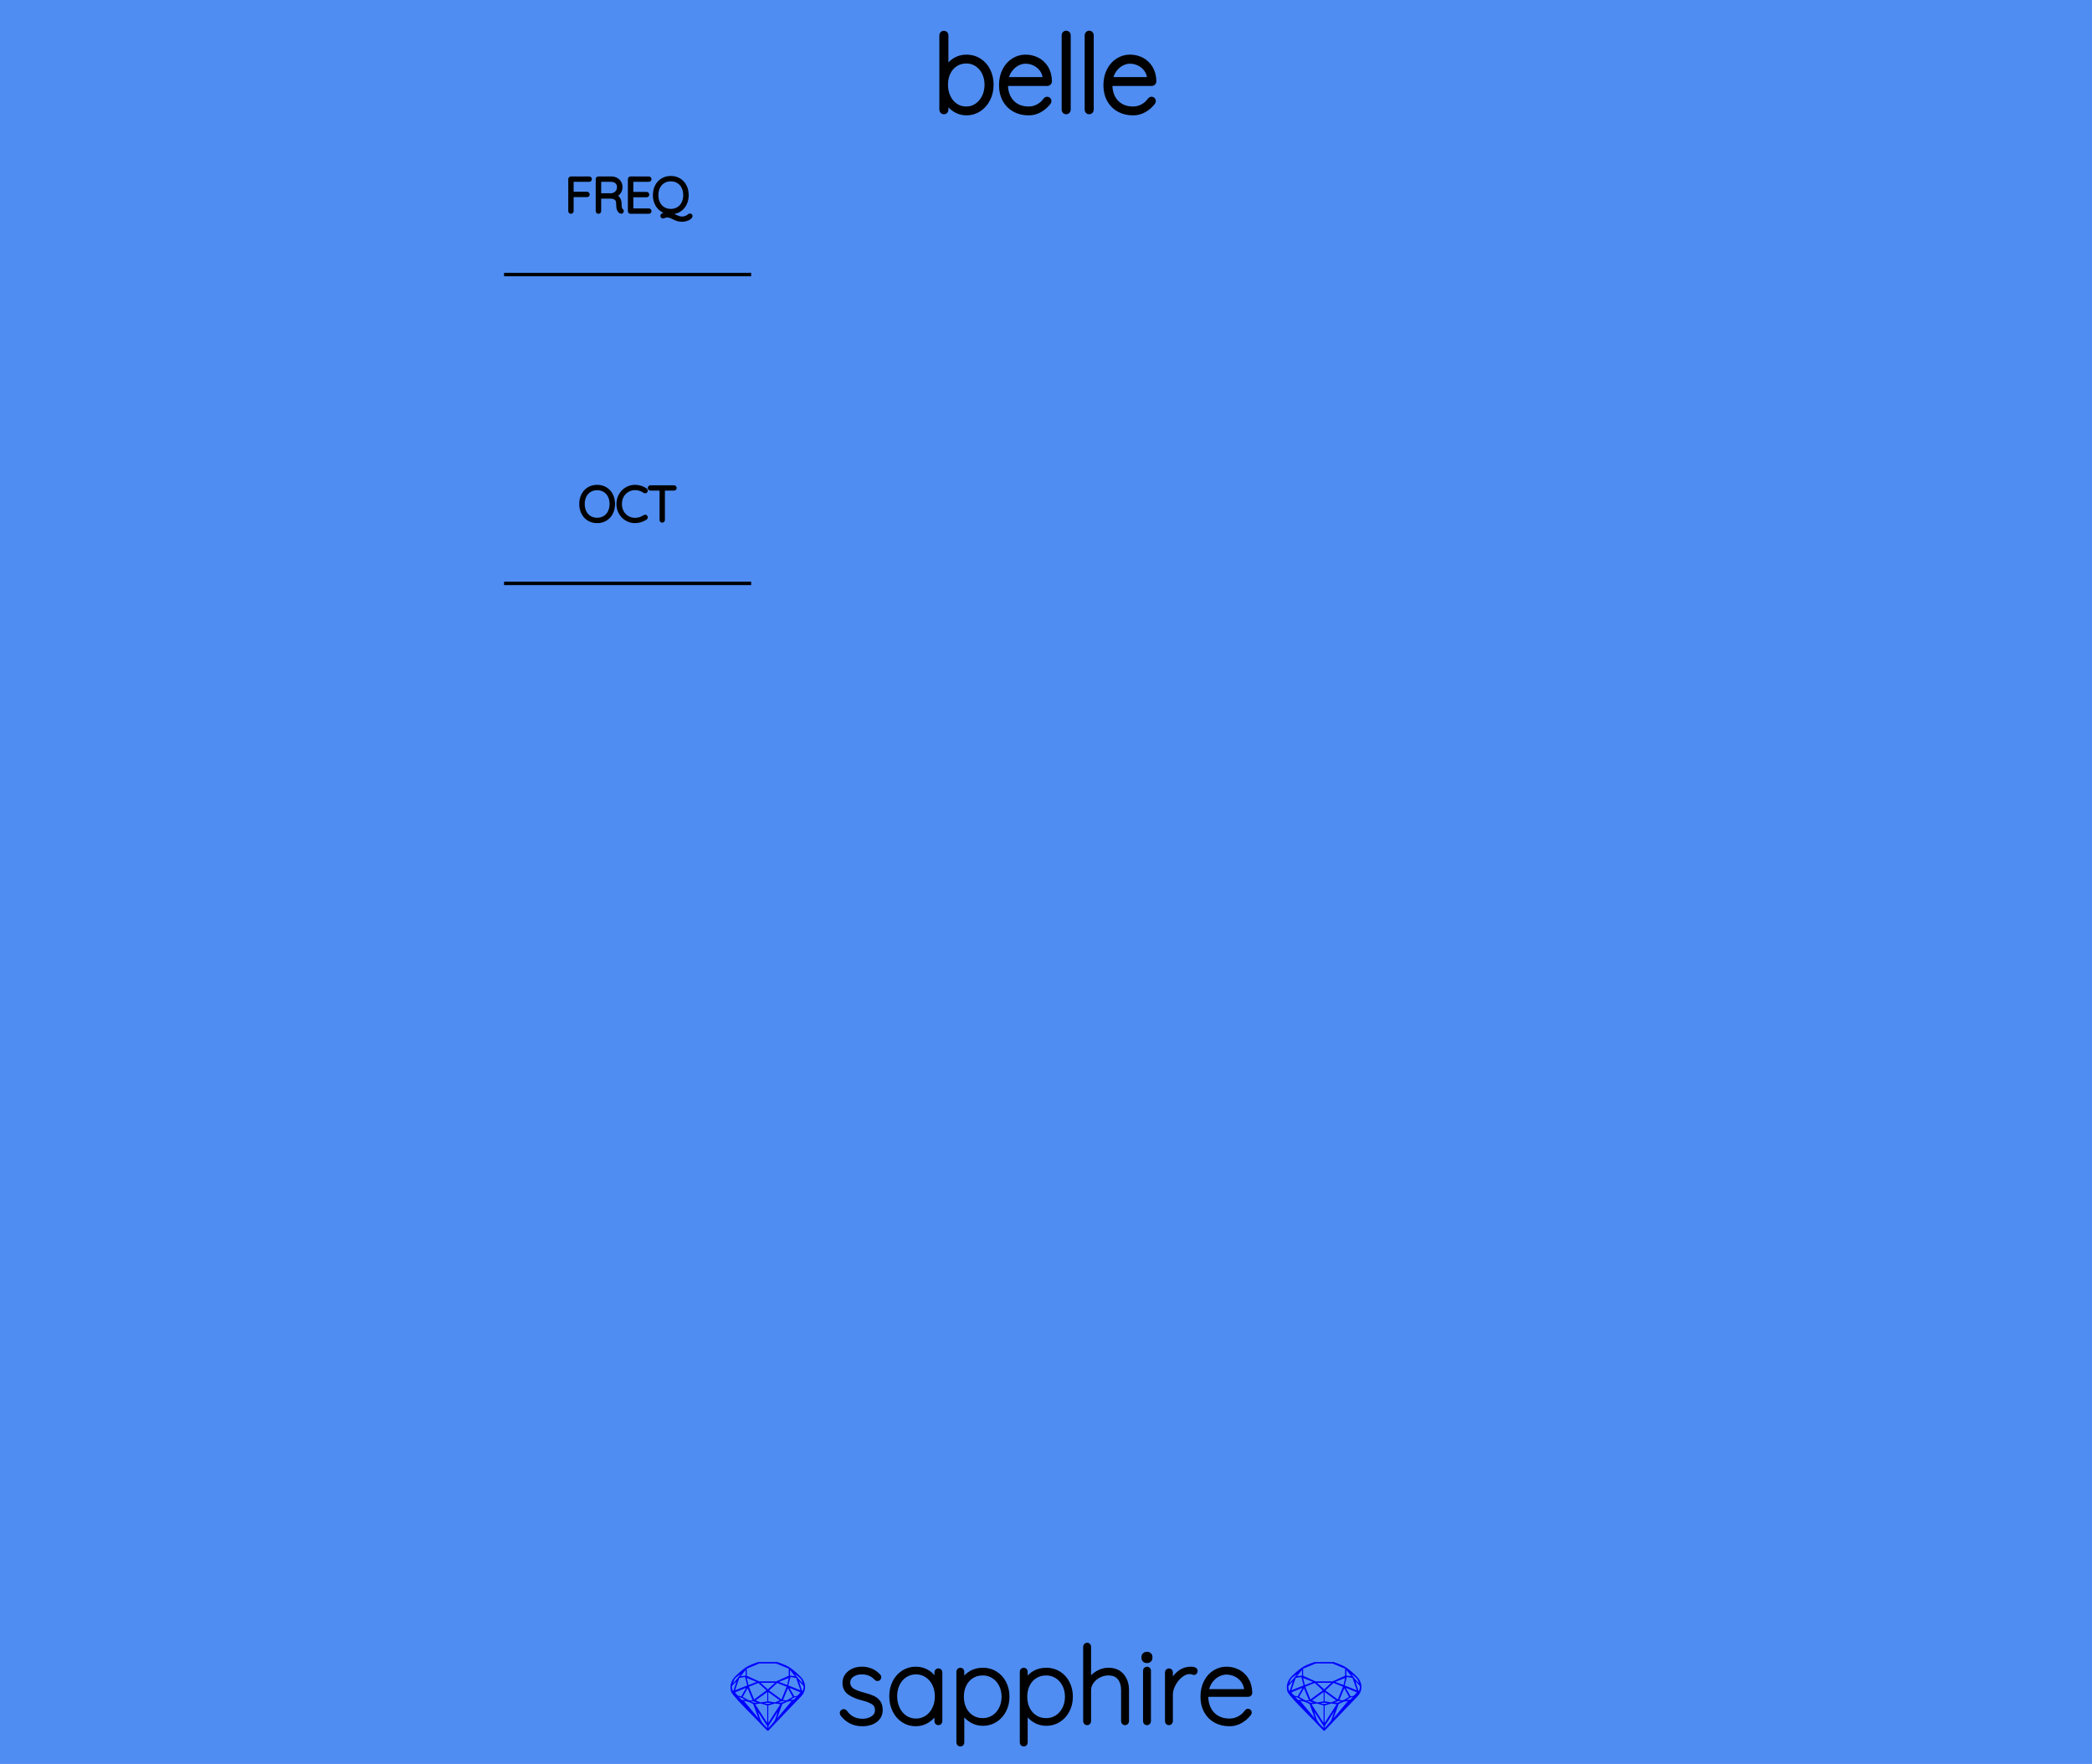
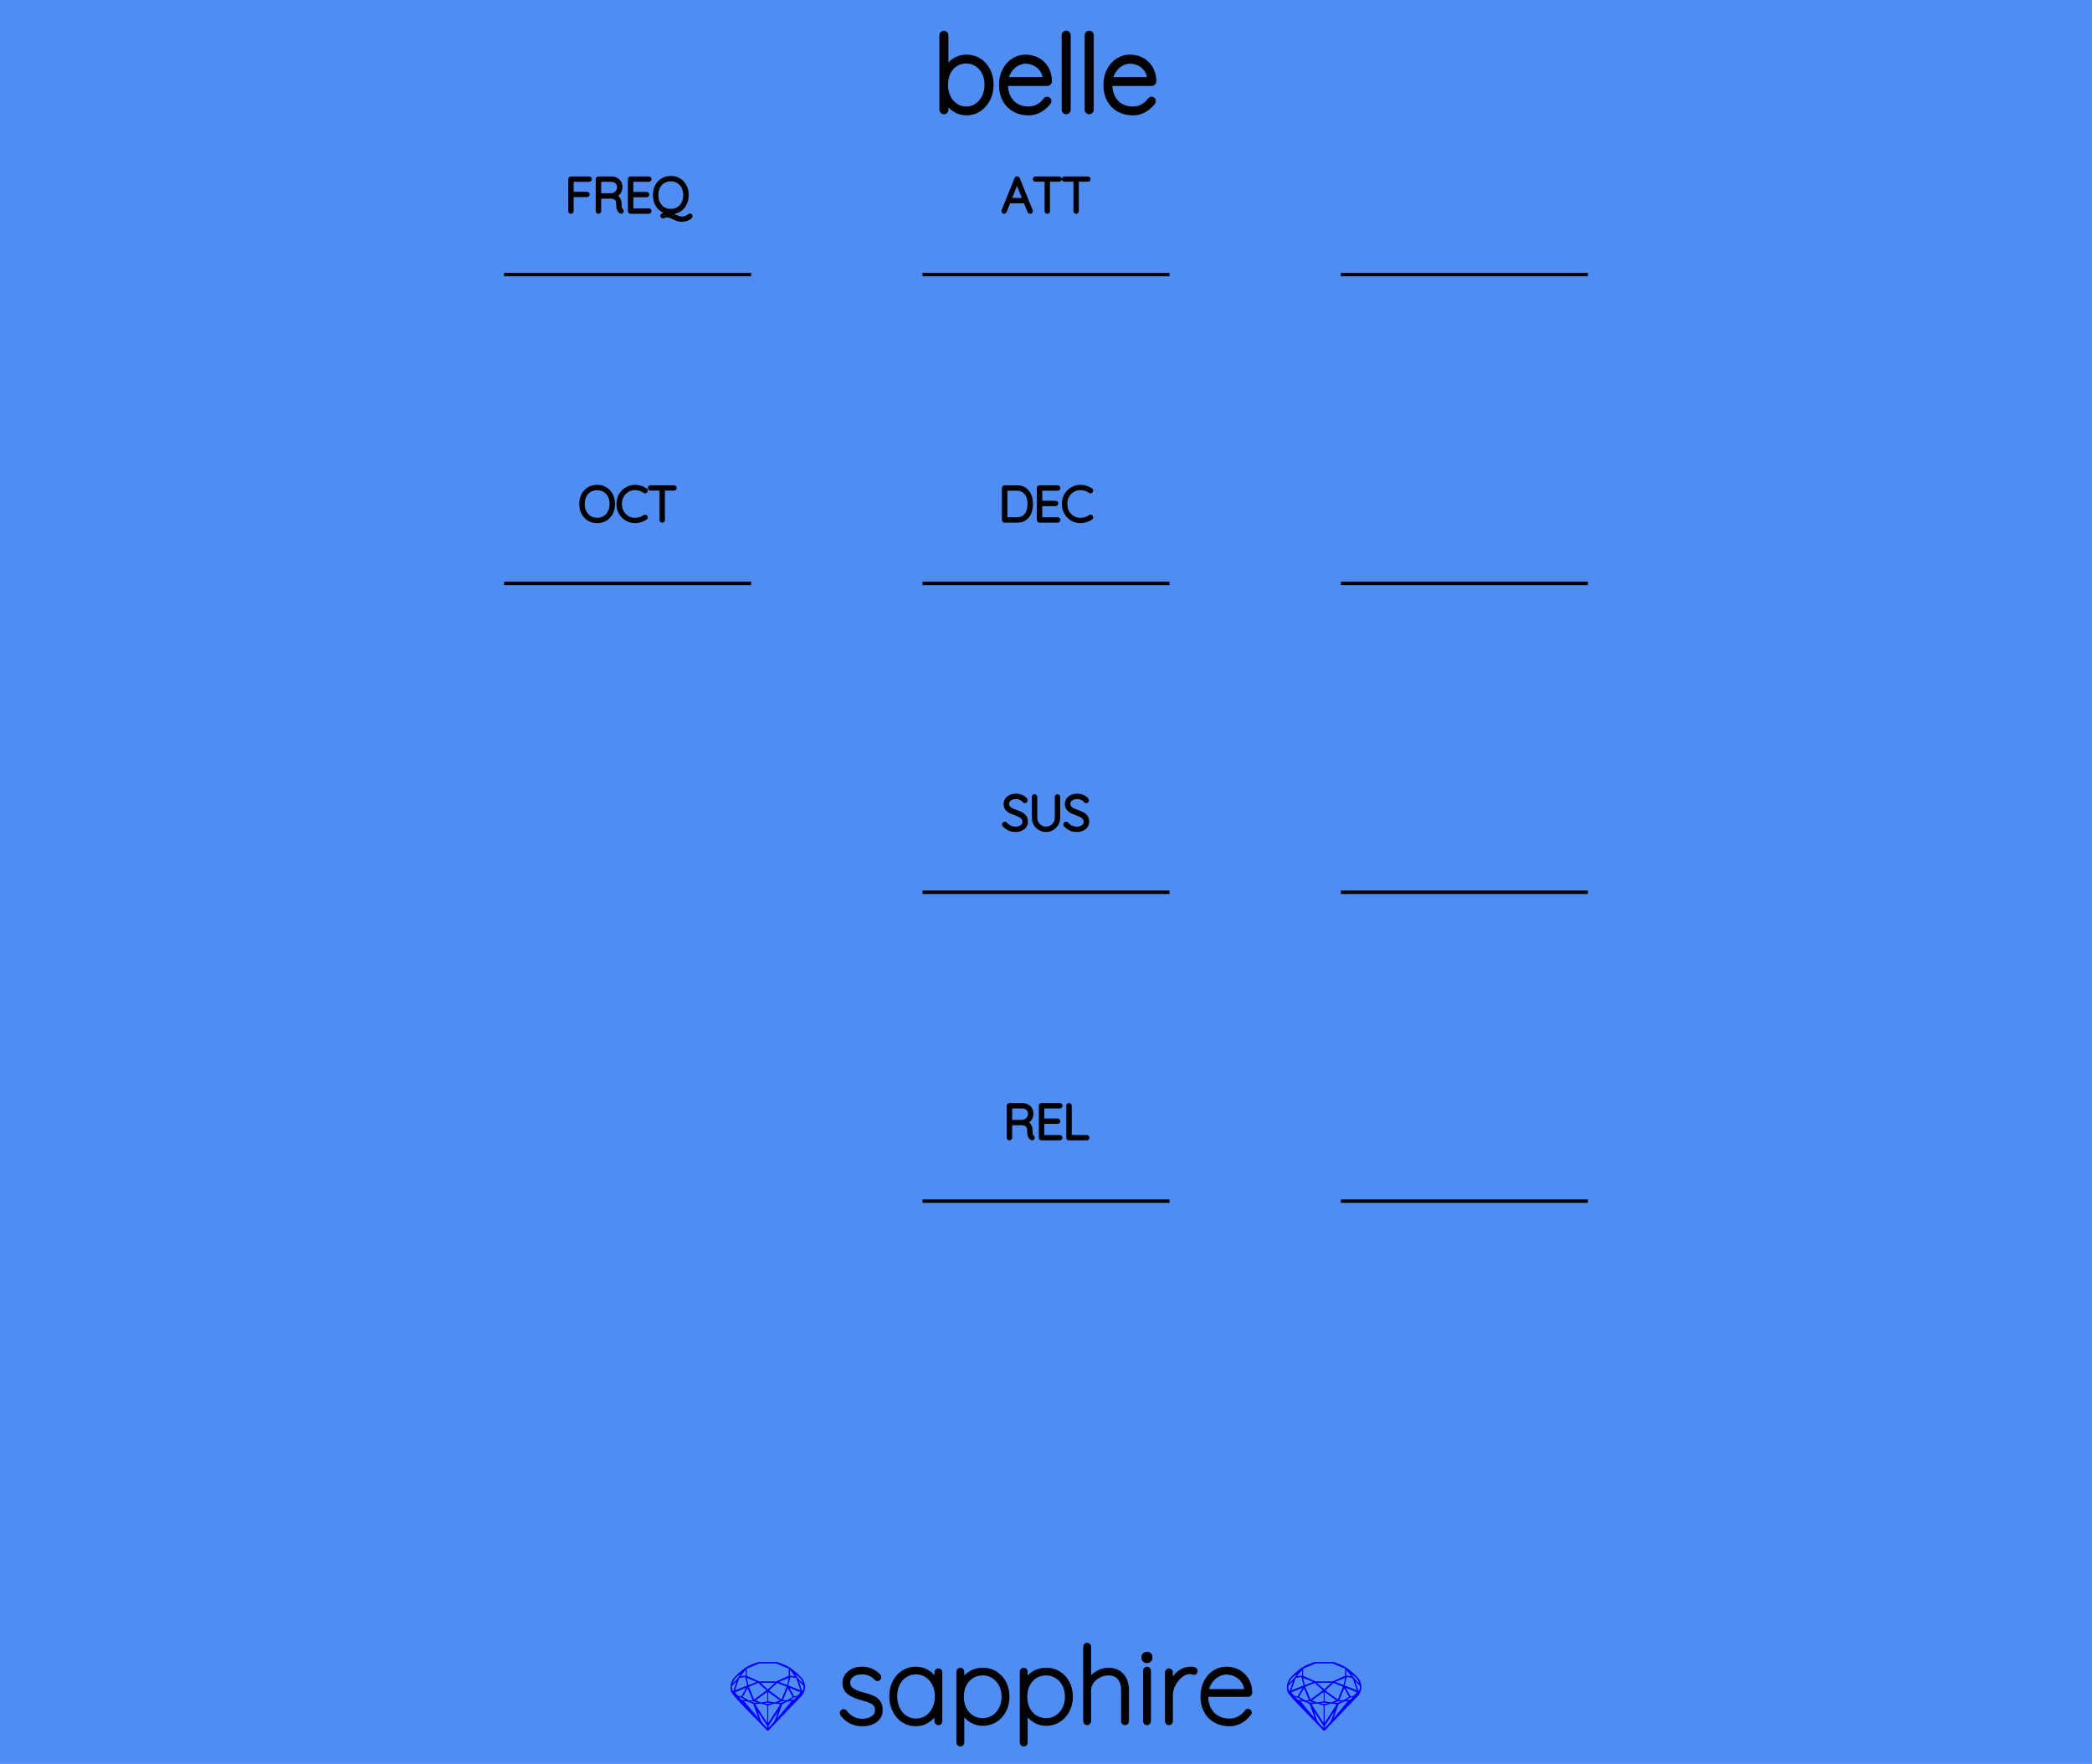
<svg xmlns="http://www.w3.org/2000/svg" width="152.40mm" height="128.50mm" viewBox="0 0 152.40 128.50">
  <g id="PanelLayer">
    <rect id="border_rect" width="152.4" height="128.5" x="0" y="0" style="display:inline;fill:#4f8df2;fill-opacity:1;stroke:none;" />
    <path id="model_name" d="M72.207 6.172Q72.207 6.747 71.97 7.216Q71.734 7.686 71.322 7.957Q70.911 8.229 70.406 8.229Q69.948 8.229 69.56 7.984Q69.172 7.74 68.916 7.305V7.996Q68.916 8.058 68.874 8.105Q68.831 8.151 68.761 8.151Q68.699 8.151 68.652 8.105Q68.606 8.058 68.606 7.996V2.571Q68.606 2.509 68.648 2.462Q68.691 2.416 68.761 2.416Q68.831 2.416 68.874 2.462Q68.916 2.509 68.916 2.571V5.101Q69.149 4.643 69.541 4.399Q69.933 4.154 70.406 4.154Q70.919 4.154 71.33 4.414Q71.741 4.674 71.974 5.136Q72.207 5.598 72.207 6.172ZM71.897 6.172Q71.897 5.675 71.699 5.284Q71.501 4.892 71.159 4.67Q70.818 4.449 70.391 4.449Q69.956 4.449 69.611 4.67Q69.265 4.892 69.075 5.284Q68.885 5.675 68.885 6.172Q68.885 6.669 69.079 7.072Q69.273 7.476 69.615 7.705Q69.956 7.934 70.391 7.934Q70.818 7.934 71.159 7.701Q71.501 7.468 71.699 7.069Q71.897 6.669 71.897 6.172ZM76.421 7.36Q76.421 7.414 76.39 7.453Q76.134 7.794 75.754 8.012Q75.373 8.229 74.939 8.229Q74.357 8.229 73.907 7.981Q73.456 7.732 73.204 7.274Q72.952 6.816 72.952 6.211Q72.952 5.59 73.196 5.121Q73.441 4.651 73.844 4.403Q74.248 4.154 74.706 4.154Q75.164 4.154 75.556 4.352Q75.948 4.55 76.196 4.946Q76.445 5.342 76.46 5.924Q76.46 5.986 76.413 6.036Q76.367 6.087 76.305 6.087H73.255V6.188Q73.255 6.669 73.449 7.069Q73.643 7.468 74.023 7.701Q74.403 7.934 74.939 7.934Q75.311 7.934 75.641 7.752Q75.971 7.569 76.157 7.29Q76.212 7.22 76.289 7.22Q76.344 7.22 76.382 7.263Q76.421 7.305 76.421 7.36ZM73.286 5.792H76.142V5.722Q76.103 5.326 75.89 5.043Q75.676 4.76 75.362 4.612Q75.047 4.465 74.706 4.465Q74.419 4.465 74.12 4.616Q73.821 4.767 73.592 5.066Q73.363 5.365 73.286 5.792ZM77.671 8.151Q77.601 8.151 77.558 8.105Q77.516 8.058 77.516 7.996V2.563Q77.516 2.501 77.562 2.455Q77.609 2.408 77.671 2.408Q77.741 2.408 77.783 2.455Q77.826 2.501 77.826 2.563V7.996Q77.826 8.058 77.779 8.105Q77.733 8.151 77.671 8.151ZM79.347 8.151Q79.277 8.151 79.235 8.105Q79.192 8.058 79.192 7.996V2.563Q79.192 2.501 79.239 2.455Q79.285 2.408 79.347 2.408Q79.417 2.408 79.46 2.455Q79.502 2.501 79.502 2.563V7.996Q79.502 8.058 79.456 8.105Q79.409 8.151 79.347 8.151ZM84.027 7.36Q84.027 7.414 83.996 7.453Q83.74 7.794 83.36 8.012Q82.979 8.229 82.545 8.229Q81.963 8.229 81.513 7.981Q81.062 7.732 80.81 7.274Q80.558 6.816 80.558 6.211Q80.558 5.59 80.802 5.121Q81.047 4.651 81.45 4.403Q81.854 4.154 82.312 4.154Q82.77 4.154 83.162 4.352Q83.554 4.55 83.802 4.946Q84.05 5.342 84.066 5.924Q84.066 5.986 84.019 6.036Q83.973 6.087 83.911 6.087H80.861V6.188Q80.861 6.669 81.055 7.069Q81.249 7.468 81.629 7.701Q82.009 7.934 82.545 7.934Q82.917 7.934 83.247 7.752Q83.577 7.569 83.763 7.29Q83.817 7.22 83.895 7.22Q83.95 7.22 83.988 7.263Q84.027 7.305 84.027 7.36ZM80.892 5.792H83.748V5.722Q83.709 5.326 83.495 5.043Q83.282 4.76 82.968 4.612Q82.653 4.465 82.312 4.465Q82.025 4.465 81.726 4.616Q81.427 4.767 81.198 5.066Q80.969 5.365 80.892 5.792Z" style="display:inline;stroke:#000000;stroke-width:0.35;stroke-linecap:round;stroke-linejoin:bevel" />
    <g id="sapphire_insignia">
      <path id="brand_name" d="M61.306 124.775Q61.306 124.721 61.368 124.674Q61.407 124.636 61.462 124.636Q61.539 124.636 61.586 124.698Q62.036 125.342 62.843 125.342Q63.255 125.342 63.565 125.136Q63.875 124.93 63.875 124.581Q63.875 124.224 63.604 124.046Q63.332 123.867 62.859 123.751Q62.23 123.596 61.869 123.336Q61.508 123.076 61.508 122.602Q61.508 122.144 61.873 121.845Q62.238 121.547 62.812 121.547Q63.13 121.547 63.445 121.671Q63.759 121.795 64.015 122.067Q64.069 122.113 64.069 122.175Q64.069 122.245 64.015 122.299Q63.953 122.331 63.914 122.331Q63.86 122.331 63.821 122.284Q63.417 121.842 62.781 121.842Q62.37 121.842 62.086 122.043Q61.803 122.245 61.803 122.602Q61.826 122.936 62.11 123.118Q62.393 123.301 62.944 123.44Q63.34 123.541 63.6 123.662Q63.86 123.782 64.015 123.999Q64.17 124.216 64.17 124.566Q64.17 125.055 63.794 125.338Q63.417 125.621 62.812 125.621Q61.927 125.621 61.361 124.923Q61.306 124.837 61.306 124.775ZM68.516 121.826V125.388Q68.516 125.45 68.47 125.497Q68.423 125.544 68.361 125.544Q68.291 125.544 68.249 125.497Q68.206 125.45 68.206 125.388V124.69Q68.012 125.086 67.609 125.353Q67.205 125.621 66.716 125.621Q66.204 125.621 65.792 125.353Q65.381 125.086 65.148 124.616Q64.915 124.147 64.915 123.565Q64.915 122.99 65.152 122.528Q65.389 122.067 65.8 121.807Q66.212 121.547 66.716 121.547Q67.22 121.547 67.624 121.811Q68.028 122.074 68.206 122.517V121.826Q68.206 121.764 68.249 121.717Q68.291 121.671 68.361 121.671Q68.431 121.671 68.474 121.717Q68.516 121.764 68.516 121.826ZM68.237 123.565Q68.237 123.091 68.043 122.695Q67.849 122.299 67.504 122.071Q67.158 121.842 66.731 121.842Q66.305 121.842 65.959 122.063Q65.614 122.284 65.42 122.676Q65.226 123.068 65.226 123.565Q65.226 124.061 65.42 124.465Q65.614 124.868 65.955 125.097Q66.297 125.326 66.731 125.326Q67.158 125.326 67.504 125.097Q67.849 124.868 68.043 124.465Q68.237 124.061 68.237 123.565ZM73.406 123.603Q73.406 124.162 73.169 124.616Q72.933 125.07 72.521 125.33Q72.11 125.59 71.605 125.59Q71.14 125.59 70.752 125.357Q70.364 125.125 70.115 124.698V126.941Q70.115 127.003 70.073 127.049Q70.03 127.096 69.96 127.096Q69.898 127.096 69.851 127.049Q69.805 127.003 69.805 126.941V121.779Q69.805 121.717 69.847 121.671Q69.89 121.624 69.96 121.624Q70.03 121.624 70.073 121.671Q70.115 121.717 70.115 121.779V122.493Q70.348 122.051 70.736 121.838Q71.124 121.624 71.605 121.624Q72.118 121.624 72.529 121.88Q72.94 122.136 73.173 122.587Q73.406 123.037 73.406 123.603ZM73.096 123.603Q73.096 123.122 72.898 122.738Q72.7 122.354 72.358 122.136Q72.017 121.919 71.59 121.919Q71.155 121.919 70.81 122.133Q70.465 122.346 70.274 122.73Q70.084 123.114 70.084 123.603Q70.084 124.092 70.274 124.476Q70.465 124.861 70.81 125.078Q71.155 125.295 71.59 125.295Q72.017 125.295 72.358 125.078Q72.7 124.861 72.898 124.473Q73.096 124.085 73.096 123.603ZM78.024 123.603Q78.024 124.162 77.787 124.616Q77.55 125.07 77.139 125.33Q76.728 125.59 76.223 125.59Q75.758 125.59 75.37 125.357Q74.981 125.125 74.733 124.698V126.941Q74.733 127.003 74.691 127.049Q74.648 127.096 74.578 127.096Q74.516 127.096 74.469 127.049Q74.423 127.003 74.423 126.941V121.779Q74.423 121.717 74.465 121.671Q74.508 121.624 74.578 121.624Q74.648 121.624 74.691 121.671Q74.733 121.717 74.733 121.779V122.493Q74.966 122.051 75.354 121.838Q75.742 121.624 76.223 121.624Q76.736 121.624 77.147 121.88Q77.558 122.136 77.791 122.587Q78.024 123.037 78.024 123.603ZM77.713 123.603Q77.713 123.122 77.516 122.738Q77.318 122.354 76.976 122.136Q76.635 121.919 76.208 121.919Q75.773 121.919 75.428 122.133Q75.082 122.346 74.892 122.73Q74.702 123.114 74.702 123.603Q74.702 124.092 74.892 124.476Q75.082 124.861 75.428 125.078Q75.773 125.295 76.208 125.295Q76.635 125.295 76.976 125.078Q77.318 124.861 77.516 124.473Q77.713 124.085 77.713 123.603ZM82.114 123.122V125.388Q82.114 125.45 82.067 125.497Q82.021 125.544 81.959 125.544Q81.889 125.544 81.846 125.497Q81.803 125.45 81.803 125.388V123.122Q81.803 122.587 81.54 122.253Q81.276 121.919 80.733 121.919Q80.399 121.919 80.077 122.082Q79.755 122.245 79.553 122.525Q79.351 122.804 79.351 123.122V125.388Q79.351 125.45 79.304 125.497Q79.258 125.544 79.196 125.544Q79.126 125.544 79.083 125.497Q79.041 125.45 79.041 125.388V119.956Q79.041 119.894 79.087 119.847Q79.134 119.8 79.196 119.8Q79.266 119.8 79.308 119.847Q79.351 119.894 79.351 119.956V122.408Q79.568 122.067 79.953 121.845Q80.337 121.624 80.733 121.624Q81.4 121.624 81.757 122.047Q82.114 122.47 82.114 123.122ZM83.558 125.544Q83.488 125.544 83.445 125.497Q83.402 125.45 83.402 125.388V121.702Q83.402 121.64 83.449 121.593Q83.495 121.547 83.558 121.547Q83.627 121.547 83.67 121.593Q83.713 121.64 83.713 121.702V125.388Q83.713 125.45 83.666 125.497Q83.62 125.544 83.558 125.544ZM83.286 120.771V120.708Q83.286 120.6 83.364 120.53Q83.441 120.46 83.565 120.46Q83.674 120.46 83.748 120.53Q83.821 120.6 83.821 120.708V120.771Q83.821 120.879 83.748 120.949Q83.674 121.019 83.558 121.019Q83.433 121.019 83.36 120.949Q83.286 120.879 83.286 120.771ZM87.112 121.725Q87.112 121.795 87.073 121.842Q87.034 121.888 86.972 121.888Q86.949 121.888 86.86 121.853Q86.771 121.818 86.67 121.818Q86.352 121.818 86.033 122.071Q85.715 122.323 85.513 122.707Q85.311 123.091 85.311 123.448V125.388Q85.311 125.45 85.265 125.497Q85.218 125.544 85.156 125.544Q85.087 125.544 85.044 125.497Q85.001 125.45 85.001 125.388V121.826Q85.001 121.764 85.048 121.717Q85.094 121.671 85.156 121.671Q85.226 121.671 85.269 121.717Q85.311 121.764 85.311 121.826V122.649Q85.49 122.175 85.867 121.865Q86.243 121.554 86.755 121.547Q87.112 121.547 87.112 121.725ZM91.055 124.752Q91.055 124.806 91.024 124.845Q90.768 125.187 90.387 125.404Q90.007 125.621 89.572 125.621Q88.99 125.621 88.54 125.373Q88.09 125.125 87.838 124.667Q87.586 124.209 87.586 123.603Q87.586 122.982 87.83 122.513Q88.075 122.043 88.478 121.795Q88.882 121.547 89.34 121.547Q89.797 121.547 90.189 121.745Q90.581 121.942 90.83 122.338Q91.078 122.734 91.094 123.316Q91.094 123.378 91.047 123.429Q91 123.479 90.938 123.479H87.888V123.58Q87.888 124.061 88.082 124.461Q88.276 124.861 88.657 125.093Q89.037 125.326 89.572 125.326Q89.945 125.326 90.275 125.144Q90.605 124.962 90.791 124.682Q90.845 124.612 90.923 124.612Q90.977 124.612 91.016 124.655Q91.055 124.698 91.055 124.752ZM87.919 123.184H90.775V123.114Q90.737 122.719 90.523 122.435Q90.31 122.152 89.995 122.005Q89.681 121.857 89.34 121.857Q89.052 121.857 88.754 122.008Q88.455 122.16 88.226 122.459Q87.997 122.757 87.919 123.184Z" style="fill:#000000;stroke:#000000;stroke-width:0.265;stroke-linecap:square" />
      <g id="gemstones" style="stroke-width:0;fill:#0000ff;stroke:#2e2114;stroke-linecap:square;stroke-opacity:1">
        <path d="m 58.650,122.900 q 0,0.342 -0.243,0.631 -0.044,0.052 -0.204,0.215 -0.187,0.19 -0.785,0.813 l -1.444,1.513 q -0.019,0.003 -0.044,0.003 -0.028,0 -0.041,-0.003 -0.083,-0.083 -0.648,-0.675 -0.469,-0.474 -0.934,-0.948 -0.557,-0.568 -0.898,-0.981 -0.132,-0.16 -0.168,-0.298 -0.028,-0.102 -0.028,-0.342 0,-0.11 0.072,-0.289 0.066,-0.165 0.141,-0.265 0.119,-0.157 0.422,-0.424 0.284,-0.251 0.474,-0.375 0.273,-0.179 0.819,-0.367 0.096,-0.033 0.11,-0.033 h 1.361 q 0.011,0 0.105,0.033 0.568,0.201 0.824,0.367 0.165,0.105 0.474,0.378 0.322,0.284 0.422,0.422 0.215,0.295 0.215,0.626 z m -0.168,-0.273 q -0.033,-0.107 -0.135,-0.309 -0.072,-0.094 -0.209,-0.198 -0.119,-0.085 -0.234,-0.171 0.245,0.364 0.579,0.678 z m -0.573,-0.524 -0.358,-0.446 v 0.411 z m 0.637,0.758 q 0,-0.052 -0.342,-0.394 l 0.229,0.703 h 0.05 q 0.063,-0.218 0.063,-0.309 z m -0.232,0.273 -0.317,-0.904 -0.411,-0.063 -0.16,0.615 z m 0.003,0.154 -0.772,-0.32 h -0.03 l 0.345,0.606 q 0.08,-0.003 0.234,-0.047 0.025,-0.014 0.223,-0.24 z m -0.857,-1.05 -0.719,0.284 0.604,0.226 z m 0,-0.163 v -0.515 l -0.918,-0.38 h -1.224 l -0.918,0.38 v 0.515 l 0.898,0.408 h 1.254 z m 0.573,1.538 q -0.069,0.011 -0.198,0.052 -0.085,0.055 -0.259,0.163 0.019,0 0.063,0.003 0.041,0 0.063,0 0.119,0 0.19,-0.069 0.072,-0.072 0.141,-0.149 z m -0.289,0.003 -0.347,-0.631 -0.364,0.879 q 0.025,-0.017 0.066,-0.017 0.03,0 0.085,0.011 0.058,0.008 0.088,0.008 0.05,0 0.229,-0.107 0.229,-0.138 0.243,-0.143 z m -0.441,-0.741 -0.684,-0.276 -0.593,0.548 0.904,0.656 z m -0.854,-0.284 h -1.036 l 0.524,0.474 z m 0.75,1.367 q -0.229,-0.03 -0.229,-0.03 -0.036,0 -0.273,0.094 l 0.19,0.019 q 0.011,0 0.311,-0.083 z m -0.389,-0.088 -0.843,-0.612 v 0.675 l 0.471,0.083 z m 0.854,0.05 q -0.099,0.006 -0.295,0.039 -0.011,0.003 -0.378,0.176 -0.13,0.347 -0.38,1.042 z m -2.544,-1.397 -0.719,-0.284 0.124,0.518 z m -0.802,-0.455 v -0.411 l -0.367,0.446 z m 1.516,1.072 -0.593,-0.54 -0.684,0.276 0.38,0.929 z m 0.369,0.943 q -0.033,-0.003 -0.135,-0.025 -0.085,-0.017 -0.138,-0.017 -0.052,0 -0.138,0.017 -0.102,0.022 -0.135,0.025 0.265,0.047 0.273,0.047 0.008,0 0.273,-0.047 z m -0.309,-0.138 v -0.686 l -0.843,0.612 0.372,0.146 z m 0.951,0.207 -0.397,-0.055 -0.48,0.141 v 1.276 z m -2.888,-2.202 q -0.119,0.085 -0.234,0.174 -0.146,0.107 -0.209,0.196 -0.044,0.105 -0.135,0.314 0.369,-0.364 0.579,-0.684 z m 0.477,0.832 -0.16,-0.615 -0.411,0.063 -0.317,0.904 z m 0.394,1.083 -0.364,-0.879 -0.356,0.631 q 0.435,0.251 0.452,0.251 0.091,0 0.267,-0.003 z m 1.822,0.83 q -0.132,0.212 -0.405,0.634 -0.077,0.107 -0.22,0.328 -0.058,0.105 -0.055,0.226 0.16,-0.152 0.433,-0.496 0.077,-0.13 0.141,-0.339 0.055,-0.176 0.107,-0.353 z m -1.494,-0.661 -0.27,-0.088 -0.008,-0.011 q -0.025,0 -0.107,0.011 -0.066,0.006 -0.107,0.006 0.273,0.091 0.311,0.091 0.025,0 0.182,-0.008 z m -0.81,-1.064 h -0.03 l -0.772,0.32 q 0.066,0.097 0.223,0.24 0.077,0.014 0.234,0.047 z m -0.689,-0.502 q -0.342,0.347 -0.342,0.394 0,0.08 0.063,0.309 h 0.05 z m 2.235,3.045 v -1.276 l -0.48,-0.141 -0.397,0.055 z m -1.607,-1.676 q -0.256,-0.182 -0.458,-0.223 0.066,0.077 0.204,0.223 z m 1.61,2.045 v -0.138 l -0.684,-1.05 q 0.052,0.176 0.107,0.353 0.063,0.209 0.141,0.339 0.069,0.119 0.204,0.259 0.116,0.119 0.232,0.237 z m -0.645,-0.706 q -0.116,-0.328 -0.38,-1.042 -0.135,-0.066 -0.273,-0.13 -0.16,-0.072 -0.289,-0.072 -0.052,0 -0.11,-0.014 z" />
        <path d="m 99.180,122.900 q 0,0.342 -0.243,0.631 -0.044,0.052 -0.204,0.215 -0.187,0.19 -0.785,0.813 l -1.444,1.513 q -0.019,0.003 -0.044,0.003 -0.028,0 -0.041,-0.003 -0.083,-0.083 -0.648,-0.675 -0.469,-0.474 -0.934,-0.948 -0.557,-0.568 -0.898,-0.981 -0.132,-0.16 -0.168,-0.298 -0.028,-0.102 -0.028,-0.342 0,-0.11 0.072,-0.289 0.066,-0.165 0.141,-0.265 0.119,-0.157 0.422,-0.424 0.284,-0.251 0.474,-0.375 0.273,-0.179 0.819,-0.367 0.096,-0.033 0.11,-0.033 h 1.361 q 0.011,0 0.105,0.033 0.568,0.201 0.824,0.367 0.165,0.105 0.474,0.378 0.322,0.284 0.422,0.422 0.215,0.295 0.215,0.626 z m -0.168,-0.273 q -0.033,-0.107 -0.135,-0.309 -0.072,-0.094 -0.209,-0.198 -0.119,-0.085 -0.234,-0.171 0.245,0.364 0.579,0.678 z m -0.573,-0.524 -0.358,-0.446 v 0.411 z m 0.637,0.758 q 0,-0.052 -0.342,-0.394 l 0.229,0.703 h 0.05 q 0.063,-0.218 0.063,-0.309 z m -0.232,0.273 -0.317,-0.904 -0.411,-0.063 -0.16,0.615 z m 0.003,0.154 -0.772,-0.32 h -0.03 l 0.345,0.606 q 0.08,-0.003 0.234,-0.047 0.025,-0.014 0.223,-0.24 z m -0.857,-1.05 -0.719,0.284 0.604,0.226 z m 0,-0.163 v -0.515 l -0.918,-0.38 h -1.224 l -0.918,0.38 v 0.515 l 0.898,0.408 h 1.254 z m 0.573,1.538 q -0.069,0.011 -0.198,0.052 -0.085,0.055 -0.259,0.163 0.019,0 0.063,0.003 0.041,0 0.063,0 0.119,0 0.19,-0.069 0.072,-0.072 0.141,-0.149 z m -0.289,0.003 -0.347,-0.631 -0.364,0.879 q 0.025,-0.017 0.066,-0.017 0.03,0 0.085,0.011 0.058,0.008 0.088,0.008 0.05,0 0.229,-0.107 0.229,-0.138 0.243,-0.143 z m -0.441,-0.741 -0.684,-0.276 -0.593,0.548 0.904,0.656 z m -0.854,-0.284 h -1.036 l 0.524,0.474 z m 0.75,1.367 q -0.229,-0.03 -0.229,-0.03 -0.036,0 -0.273,0.094 l 0.19,0.019 q 0.011,0 0.311,-0.083 z m -0.389,-0.088 -0.843,-0.612 v 0.675 l 0.471,0.083 z m 0.854,0.05 q -0.099,0.006 -0.295,0.039 -0.011,0.003 -0.378,0.176 -0.13,0.347 -0.38,1.042 z m -2.544,-1.397 -0.719,-0.284 0.124,0.518 z m -0.802,-0.455 v -0.411 l -0.367,0.446 z m 1.516,1.072 -0.593,-0.54 -0.684,0.276 0.38,0.929 z m 0.369,0.943 q -0.033,-0.003 -0.135,-0.025 -0.085,-0.017 -0.138,-0.017 -0.052,0 -0.138,0.017 -0.102,0.022 -0.135,0.025 0.265,0.047 0.273,0.047 0.008,0 0.273,-0.047 z m -0.309,-0.138 v -0.686 l -0.843,0.612 0.372,0.146 z m 0.951,0.207 -0.397,-0.055 -0.48,0.141 v 1.276 z m -2.888,-2.202 q -0.119,0.085 -0.234,0.174 -0.146,0.107 -0.209,0.196 -0.044,0.105 -0.135,0.314 0.369,-0.364 0.579,-0.684 z m 0.477,0.832 -0.16,-0.615 -0.411,0.063 -0.317,0.904 z m 0.394,1.083 -0.364,-0.879 -0.356,0.631 q 0.435,0.251 0.452,0.251 0.091,0 0.267,-0.003 z m 1.822,0.83 q -0.132,0.212 -0.405,0.634 -0.077,0.107 -0.22,0.328 -0.058,0.105 -0.055,0.226 0.16,-0.152 0.433,-0.496 0.077,-0.13 0.141,-0.339 0.055,-0.176 0.107,-0.353 z m -1.494,-0.661 -0.27,-0.088 -0.008,-0.011 q -0.025,0 -0.107,0.011 -0.066,0.006 -0.107,0.006 0.273,0.091 0.311,0.091 0.025,0 0.182,-0.008 z m -0.81,-1.064 h -0.03 l -0.772,0.32 q 0.066,0.097 0.223,0.24 0.077,0.014 0.234,0.047 z m -0.689,-0.502 q -0.342,0.347 -0.342,0.394 0,0.08 0.063,0.309 h 0.05 z m 2.235,3.045 v -1.276 l -0.48,-0.141 -0.397,0.055 z m -1.607,-1.676 q -0.256,-0.182 -0.458,-0.223 0.066,0.077 0.204,0.223 z m 1.61,2.045 v -0.138 l -0.684,-1.05 q 0.052,0.176 0.107,0.353 0.063,0.209 0.141,0.339 0.069,0.119 0.204,0.259 0.116,0.119 0.232,0.237 z m -0.645,-0.706 q -0.116,-0.328 -0.38,-1.042 -0.135,-0.066 -0.273,-0.13 -0.16,-0.072 -0.289,-0.072 -0.052,0 -0.11,-0.014 z" />
      </g>
    </g>
    <path d="M 36.72,20.00 L 54.72,20.00 z " style="stroke:#000000;stroke-width:0.25;stroke-linecap:round;stroke-linejoin:bevel;stroke-dasharray:none" />
    <path d="M42.993 13.05Q42.993 13.082 42.972 13.101Q42.951 13.12 42.922 13.12H41.663V14.094H42.764Q42.792 14.094 42.813 14.115Q42.834 14.136 42.834 14.165Q42.834 14.197 42.813 14.216Q42.792 14.235 42.764 14.235H41.663V15.378Q41.663 15.406 41.644 15.428Q41.624 15.449 41.593 15.449Q41.561 15.449 41.541 15.428Q41.522 15.406 41.522 15.378V13.05Q41.522 13.022 41.543 13.001Q41.564 12.979 41.593 12.979H42.922Q42.951 12.979 42.972 13.001Q42.993 13.022 42.993 13.05ZM45.318 15.375Q45.318 15.406 45.298 15.426Q45.279 15.445 45.251 15.445Q45.23 15.445 45.219 15.438Q45.124 15.385 45.067 15.26Q45.011 15.135 45.011 14.849Q45.011 14.56 44.856 14.452Q44.7 14.345 44.496 14.345H43.67V15.378Q43.67 15.406 43.649 15.428Q43.628 15.449 43.596 15.449Q43.565 15.449 43.543 15.428Q43.522 15.406 43.522 15.378V13.05Q43.522 13.022 43.543 13.001Q43.565 12.979 43.593 12.979H44.524Q44.729 12.979 44.887 13.062Q45.046 13.145 45.134 13.29Q45.223 13.434 45.223 13.618Q45.223 13.854 45.097 14.024Q44.972 14.193 44.771 14.253Q44.94 14.306 45.05 14.463Q45.159 14.62 45.159 14.849Q45.159 15.085 45.189 15.179Q45.219 15.272 45.279 15.311Q45.318 15.336 45.318 15.375ZM44.542 14.204Q44.764 14.182 44.919 14.027Q45.074 13.872 45.074 13.621Q45.074 13.403 44.919 13.262Q44.764 13.12 44.506 13.12H43.67V14.204ZM47.336 15.378Q47.336 15.41 47.315 15.429Q47.293 15.449 47.265 15.449H45.935Q45.907 15.449 45.886 15.428Q45.865 15.406 45.865 15.378V13.05Q45.865 13.022 45.886 13.001Q45.907 12.979 45.935 12.979H47.265Q47.293 12.979 47.315 13.001Q47.336 13.022 47.336 13.05Q47.336 13.082 47.315 13.101Q47.293 13.12 47.265 13.12H46.013V14.105H47.106Q47.135 14.105 47.156 14.126Q47.177 14.147 47.177 14.175Q47.177 14.207 47.156 14.226Q47.135 14.246 47.106 14.246H46.013V15.308H47.265Q47.293 15.308 47.315 15.329Q47.336 15.35 47.336 15.378ZM50.324 15.738Q50.324 15.805 50.225 15.874Q50.126 15.943 49.98 15.987Q49.833 16.031 49.703 16.031Q49.509 16.031 49.375 15.989Q49.241 15.946 49.068 15.862Q48.923 15.787 48.817 15.752Q48.712 15.717 48.574 15.717Q48.525 15.717 48.484 15.729Q48.443 15.742 48.387 15.766Q48.324 15.795 48.302 15.795Q48.274 15.795 48.253 15.773Q48.232 15.752 48.232 15.72Q48.232 15.678 48.271 15.661L48.786 15.481Q48.465 15.463 48.216 15.297Q47.967 15.131 47.828 14.851Q47.688 14.57 47.688 14.214Q47.688 13.844 47.838 13.554Q47.988 13.265 48.257 13.105Q48.525 12.944 48.867 12.944Q49.209 12.944 49.477 13.105Q49.745 13.265 49.895 13.554Q50.045 13.844 50.045 14.214Q50.045 14.532 49.934 14.789Q49.823 15.047 49.62 15.22Q49.417 15.392 49.153 15.452L48.719 15.594Q48.828 15.604 48.922 15.639Q49.015 15.675 49.145 15.738Q49.315 15.819 49.431 15.858Q49.548 15.897 49.703 15.897Q49.833 15.897 49.927 15.863Q50.02 15.83 50.109 15.78Q50.137 15.766 50.176 15.727Q50.197 15.706 50.22 15.692Q50.243 15.678 50.264 15.678Q50.292 15.678 50.308 15.694Q50.324 15.71 50.324 15.738ZM48.867 15.343Q49.167 15.343 49.401 15.202Q49.636 15.061 49.766 14.803Q49.897 14.546 49.897 14.214Q49.897 13.883 49.766 13.625Q49.636 13.367 49.401 13.226Q49.167 13.085 48.867 13.085Q48.567 13.085 48.332 13.226Q48.098 13.367 47.967 13.625Q47.837 13.883 47.837 14.214Q47.837 14.546 47.967 14.803Q48.098 15.061 48.332 15.202Q48.567 15.343 48.867 15.343Z" style="stroke:#000000;stroke-width:0.25;stroke-linecap:round;stroke-linejoin:bevel" />
    <path d="M 36.72,42.50 L 54.72,42.50 z " style="stroke:#000000;stroke-width:0.25;stroke-linecap:round;stroke-linejoin:bevel;stroke-dasharray:none" />
    <path d="M43.501 37.984Q43.159 37.984 42.891 37.824Q42.623 37.663 42.473 37.374Q42.323 37.084 42.323 36.714Q42.323 36.344 42.473 36.054Q42.623 35.765 42.891 35.605Q43.159 35.444 43.501 35.444Q43.843 35.444 44.111 35.605Q44.379 35.765 44.529 36.054Q44.679 36.344 44.679 36.714Q44.679 37.084 44.529 37.374Q44.379 37.663 44.111 37.824Q43.843 37.984 43.501 37.984ZM43.501 35.585Q43.201 35.585 42.967 35.726Q42.732 35.867 42.601 36.125Q42.471 36.383 42.471 36.714Q42.471 37.046 42.601 37.303Q42.732 37.561 42.967 37.702Q43.201 37.843 43.501 37.843Q43.801 37.843 44.035 37.702Q44.27 37.561 44.401 37.303Q44.531 37.046 44.531 36.714Q44.531 36.383 44.401 36.125Q44.27 35.867 44.035 35.726Q43.801 35.585 43.501 35.585ZM47.068 35.74Q47.068 35.769 47.053 35.786Q47.032 35.815 47.001 35.815Q46.986 35.815 46.958 35.8Q46.63 35.578 46.263 35.578Q45.967 35.578 45.718 35.725Q45.469 35.871 45.325 36.13Q45.18 36.39 45.18 36.714Q45.18 37.039 45.325 37.298Q45.469 37.557 45.718 37.704Q45.967 37.85 46.263 37.85Q46.634 37.85 46.955 37.631Q46.972 37.617 46.997 37.617Q47.032 37.617 47.053 37.645Q47.068 37.663 47.068 37.688Q47.068 37.723 47.039 37.744Q46.902 37.843 46.685 37.914Q46.468 37.984 46.263 37.984Q45.928 37.984 45.646 37.818Q45.364 37.653 45.198 37.361Q45.032 37.07 45.032 36.714Q45.032 36.358 45.198 36.067Q45.364 35.776 45.646 35.61Q45.928 35.444 46.263 35.444Q46.475 35.444 46.674 35.508Q46.874 35.571 47.036 35.684Q47.068 35.709 47.068 35.74ZM49.17 35.546Q49.17 35.578 49.151 35.596Q49.131 35.613 49.1 35.613H48.313V37.878Q48.313 37.907 48.292 37.928Q48.271 37.949 48.242 37.949Q48.211 37.949 48.191 37.928Q48.172 37.907 48.172 37.878V35.613H47.385Q47.357 35.613 47.336 35.594Q47.315 35.575 47.315 35.546Q47.315 35.518 47.336 35.499Q47.357 35.479 47.385 35.479H49.1Q49.128 35.479 49.149 35.499Q49.17 35.518 49.17 35.546Z" style="stroke:#000000;stroke-width:0.25;stroke-linecap:round;stroke-linejoin:bevel" />
+     <path d="M 67.20,20.00 L 85.20,20.00 z " style="stroke:#000000;stroke-width:0.25;stroke-linecap:round;stroke-linejoin:bevel;stroke-dasharray:none" />
+     <path d="M75.119 15.382Q75.119 15.414 75.098 15.431Q75.076 15.449 75.045 15.449Q75.02 15.449 75.001 15.437Q74.981 15.424 74.974 15.403L74.678 14.676L74.681 14.683H73.499L73.214 15.403Q73.196 15.449 73.15 15.449Q73.118 15.449 73.099 15.431Q73.08 15.414 73.076 15.389Q73.073 15.375 73.08 15.354L74.029 13.018Q74.039 12.99 74.055 12.981Q74.071 12.972 74.096 12.972Q74.149 12.972 74.166 13.018L75.115 15.354Q75.119 15.364 75.119 15.382ZM73.556 14.542H74.625L74.085 13.212ZM77.221 13.046Q77.221 13.078 77.202 13.096Q77.183 13.113 77.151 13.113H76.364V15.378Q76.364 15.406 76.343 15.428Q76.322 15.449 76.293 15.449Q76.262 15.449 76.242 15.428Q76.223 15.406 76.223 15.378V13.113H75.436Q75.408 13.113 75.387 13.094Q75.366 13.075 75.366 13.046Q75.366 13.018 75.387 12.999Q75.408 12.979 75.436 12.979H77.151Q77.179 12.979 77.2 12.999Q77.221 13.018 77.221 13.046ZM79.324 13.046Q79.324 13.078 79.304 13.096Q79.285 13.113 79.253 13.113H78.467V15.378Q78.467 15.406 78.445 15.428Q78.424 15.449 78.396 15.449Q78.364 15.449 78.345 15.428Q78.326 15.406 78.326 15.378V13.113H77.539Q77.511 13.113 77.489 13.094Q77.468 13.075 77.468 13.046Q77.468 13.018 77.489 12.999Q77.511 12.979 77.539 12.979H79.253Q79.281 12.979 79.303 12.999Q79.324 13.018 79.324 13.046Z" style="stroke:#000000;stroke-width:0.25;stroke-linecap:round;stroke-linejoin:bevel" />
+     <path d="M 67.20,42.50 L 85.20,42.50 z " style="stroke:#000000;stroke-width:0.25;stroke-linecap:round;stroke-linejoin:bevel;stroke-dasharray:none" />
+     <path d="M75.126 36.714Q75.126 37.063 75.015 37.342Q74.903 37.621 74.674 37.785Q74.445 37.949 74.103 37.949H73.186Q73.157 37.949 73.136 37.928Q73.115 37.907 73.115 37.878V35.55Q73.115 35.522 73.136 35.501Q73.157 35.479 73.186 35.479H74.103Q74.441 35.479 74.672 35.649Q74.903 35.818 75.015 36.099Q75.126 36.379 75.126 36.714ZM74.978 36.714Q74.978 36.414 74.881 36.166Q74.784 35.917 74.581 35.769Q74.378 35.62 74.067 35.62H73.263V37.808H74.067Q74.526 37.808 74.752 37.506Q74.978 37.205 74.978 36.714ZM77.126 37.878Q77.126 37.91 77.105 37.929Q77.084 37.949 77.055 37.949H75.725Q75.697 37.949 75.676 37.928Q75.655 37.907 75.655 37.878V35.55Q75.655 35.522 75.676 35.501Q75.697 35.479 75.725 35.479H77.055Q77.084 35.479 77.105 35.501Q77.126 35.522 77.126 35.55Q77.126 35.582 77.105 35.601Q77.084 35.62 77.055 35.62H75.803V36.605H76.897Q76.925 36.605 76.946 36.626Q76.967 36.647 76.967 36.675Q76.967 36.707 76.946 36.727Q76.925 36.746 76.897 36.746H75.803V37.808H77.055Q77.084 37.808 77.105 37.829Q77.126 37.85 77.126 37.878ZM79.514 35.74Q79.514 35.769 79.5 35.786Q79.479 35.815 79.447 35.815Q79.433 35.815 79.405 35.8Q79.077 35.578 78.71 35.578Q78.414 35.578 78.165 35.725Q77.916 35.871 77.772 36.13Q77.627 36.39 77.627 36.714Q77.627 37.039 77.772 37.298Q77.916 37.557 78.165 37.704Q78.414 37.85 78.71 37.85Q79.08 37.85 79.401 37.631Q79.419 37.617 79.444 37.617Q79.479 37.617 79.5 37.645Q79.514 37.663 79.514 37.688Q79.514 37.723 79.486 37.744Q79.349 37.843 79.132 37.914Q78.915 37.984 78.71 37.984Q78.375 37.984 78.093 37.818Q77.81 37.653 77.645 37.361Q77.479 37.07 77.479 36.714Q77.479 36.358 77.645 36.067Q77.81 35.776 78.093 35.61Q78.375 35.444 78.71 35.444Q78.922 35.444 79.121 35.508Q79.32 35.571 79.483 35.684Q79.514 35.709 79.514 35.74Z" style="stroke:#000000;stroke-width:0.25;stroke-linecap:round;stroke-linejoin:bevel" />
+     <path d="M 67.20,65.00 L 85.20,65.00 z " style="stroke:#000000;stroke-width:0.25;stroke-linecap:round;stroke-linejoin:bevel;stroke-dasharray:none" />
+     <path d="M73.143 60.114Q73.122 60.093 73.122 60.061Q73.122 60.033 73.147 60.006Q73.171 59.98 73.2 59.98Q73.231 59.98 73.26 60.011Q73.397 60.174 73.586 60.258Q73.775 60.343 73.983 60.343Q74.254 60.343 74.431 60.212Q74.607 60.082 74.607 59.867Q74.604 59.697 74.516 59.588Q74.427 59.479 74.299 59.413Q74.17 59.348 73.948 59.267Q73.704 59.175 73.568 59.105Q73.433 59.034 73.335 58.904Q73.238 58.773 73.238 58.562Q73.238 58.389 73.334 58.248Q73.429 58.106 73.605 58.025Q73.782 57.944 74.014 57.944Q74.223 57.944 74.41 58.02Q74.597 58.096 74.706 58.233Q74.741 58.283 74.741 58.307Q74.741 58.336 74.715 58.359Q74.688 58.382 74.657 58.382Q74.628 58.382 74.611 58.36Q74.512 58.233 74.357 58.159Q74.201 58.085 74.014 58.085Q73.746 58.085 73.568 58.212Q73.39 58.339 73.39 58.558Q73.39 58.71 73.477 58.816Q73.563 58.921 73.694 58.987Q73.824 59.052 74.018 59.122Q74.265 59.211 74.41 59.285Q74.554 59.359 74.657 59.5Q74.759 59.641 74.759 59.874Q74.759 60.036 74.664 60.177Q74.568 60.318 74.39 60.401Q74.212 60.484 73.983 60.484Q73.722 60.484 73.528 60.394Q73.334 60.304 73.143 60.114ZM77.108 58.05V59.574Q77.108 59.821 76.985 60.029Q76.862 60.237 76.653 60.361Q76.445 60.484 76.202 60.484Q75.955 60.484 75.747 60.361Q75.538 60.237 75.415 60.029Q75.292 59.821 75.292 59.574V58.05Q75.292 58.018 75.313 57.999Q75.334 57.979 75.366 57.979Q75.397 57.979 75.419 58.001Q75.44 58.022 75.44 58.05V59.574Q75.44 59.782 75.542 59.959Q75.644 60.135 75.819 60.239Q75.994 60.343 76.202 60.343Q76.41 60.343 76.585 60.239Q76.759 60.135 76.863 59.959Q76.967 59.782 76.967 59.574V58.05Q76.967 58.022 76.987 58.001Q77.006 57.979 77.038 57.979Q77.07 57.979 77.089 58.001Q77.108 58.022 77.108 58.05ZM77.606 60.114Q77.585 60.093 77.585 60.061Q77.585 60.033 77.609 60.006Q77.634 59.98 77.662 59.98Q77.694 59.98 77.722 60.011Q77.86 60.174 78.049 60.258Q78.237 60.343 78.445 60.343Q78.717 60.343 78.894 60.212Q79.07 60.082 79.07 59.867Q79.066 59.697 78.978 59.588Q78.89 59.479 78.761 59.413Q78.632 59.348 78.41 59.267Q78.167 59.175 78.031 59.105Q77.895 59.034 77.798 58.904Q77.701 58.773 77.701 58.562Q77.701 58.389 77.796 58.248Q77.892 58.106 78.068 58.025Q78.244 57.944 78.477 57.944Q78.685 57.944 78.872 58.02Q79.059 58.096 79.169 58.233Q79.204 58.283 79.204 58.307Q79.204 58.336 79.177 58.359Q79.151 58.382 79.119 58.382Q79.091 58.382 79.073 58.36Q78.975 58.233 78.819 58.159Q78.664 58.085 78.477 58.085Q78.209 58.085 78.031 58.212Q77.853 58.339 77.853 58.558Q77.853 58.71 77.939 58.816Q78.026 58.921 78.156 58.987Q78.287 59.052 78.481 59.122Q78.728 59.211 78.872 59.285Q79.017 59.359 79.119 59.5Q79.222 59.641 79.222 59.874Q79.222 60.036 79.126 60.177Q79.031 60.318 78.853 60.401Q78.675 60.484 78.445 60.484Q78.184 60.484 77.99 60.394Q77.796 60.304 77.606 60.114Z" style="stroke:#000000;stroke-width:0.25;stroke-linecap:round;stroke-linejoin:bevel" />
+     <path d="M 67.20,87.50 L 85.20,87.50 z " style="stroke:#000000;stroke-width:0.25;stroke-linecap:round;stroke-linejoin:bevel;stroke-dasharray:none" />
+     <path d="M75.256 82.875Q75.256 82.906 75.237 82.926Q75.218 82.945 75.189 82.945Q75.168 82.945 75.157 82.938Q75.062 82.885 75.006 82.76Q74.949 82.635 74.949 82.349Q74.949 82.06 74.794 81.952Q74.639 81.845 74.434 81.845H73.609V82.878Q73.609 82.906 73.588 82.928Q73.567 82.949 73.535 82.949Q73.503 82.949 73.482 82.928Q73.461 82.906 73.461 82.878V80.55Q73.461 80.522 73.482 80.501Q73.503 80.479 73.531 80.479H74.463Q74.667 80.479 74.826 80.562Q74.985 80.645 75.073 80.79Q75.161 80.934 75.161 81.118Q75.161 81.354 75.036 81.524Q74.911 81.693 74.71 81.753Q74.879 81.806 74.988 81.963Q75.098 82.12 75.098 82.349Q75.098 82.585 75.128 82.679Q75.157 82.772 75.218 82.811Q75.256 82.836 75.256 82.875ZM74.48 81.704Q74.703 81.682 74.858 81.527Q75.013 81.372 75.013 81.121Q75.013 80.903 74.858 80.762Q74.703 80.621 74.445 80.621H73.609V81.704ZM77.274 82.878Q77.274 82.91 77.253 82.929Q77.232 82.949 77.204 82.949H75.874Q75.846 82.949 75.824 82.928Q75.803 82.906 75.803 82.878V80.55Q75.803 80.522 75.824 80.501Q75.846 80.479 75.874 80.479H77.204Q77.232 80.479 77.253 80.501Q77.274 80.522 77.274 80.55Q77.274 80.582 77.253 80.601Q77.232 80.621 77.204 80.621H75.951V81.605H77.045Q77.073 81.605 77.094 81.626Q77.115 81.647 77.115 81.675Q77.115 81.707 77.094 81.727Q77.073 81.746 77.045 81.746H75.951V82.808H77.204Q77.232 82.808 77.253 82.829Q77.274 82.85 77.274 82.878ZM79.239 82.878Q79.239 82.91 79.218 82.929Q79.197 82.949 79.169 82.949H77.874Q77.842 82.949 77.823 82.928Q77.803 82.906 77.803 82.878V80.55Q77.803 80.522 77.825 80.501Q77.846 80.479 77.877 80.479Q77.909 80.479 77.93 80.501Q77.951 80.522 77.951 80.55V82.808H79.169Q79.197 82.808 79.218 82.829Q79.239 82.85 79.239 82.878Z" style="stroke:#000000;stroke-width:0.25;stroke-linecap:round;stroke-linejoin:bevel" />
+     <path d="M 97.68,20.00 L 115.68,20.00 z " style="stroke:#000000;stroke-width:0.25;stroke-linecap:round;stroke-linejoin:bevel;stroke-dasharray:none" />
+     <path d="M 97.68,42.50 L 115.68,42.50 z " style="stroke:#000000;stroke-width:0.25;stroke-linecap:round;stroke-linejoin:bevel;stroke-dasharray:none" />
+     <path d="M 97.68,65.00 L 115.68,65.00 z " style="stroke:#000000;stroke-width:0.25;stroke-linecap:round;stroke-linejoin:bevel;stroke-dasharray:none" />
+     <path d="M 97.68,87.50 L 115.68,87.50 z " style="stroke:#000000;stroke-width:0.25;stroke-linecap:round;stroke-linejoin:bevel;stroke-dasharray:none" />
  </g>
</svg>
